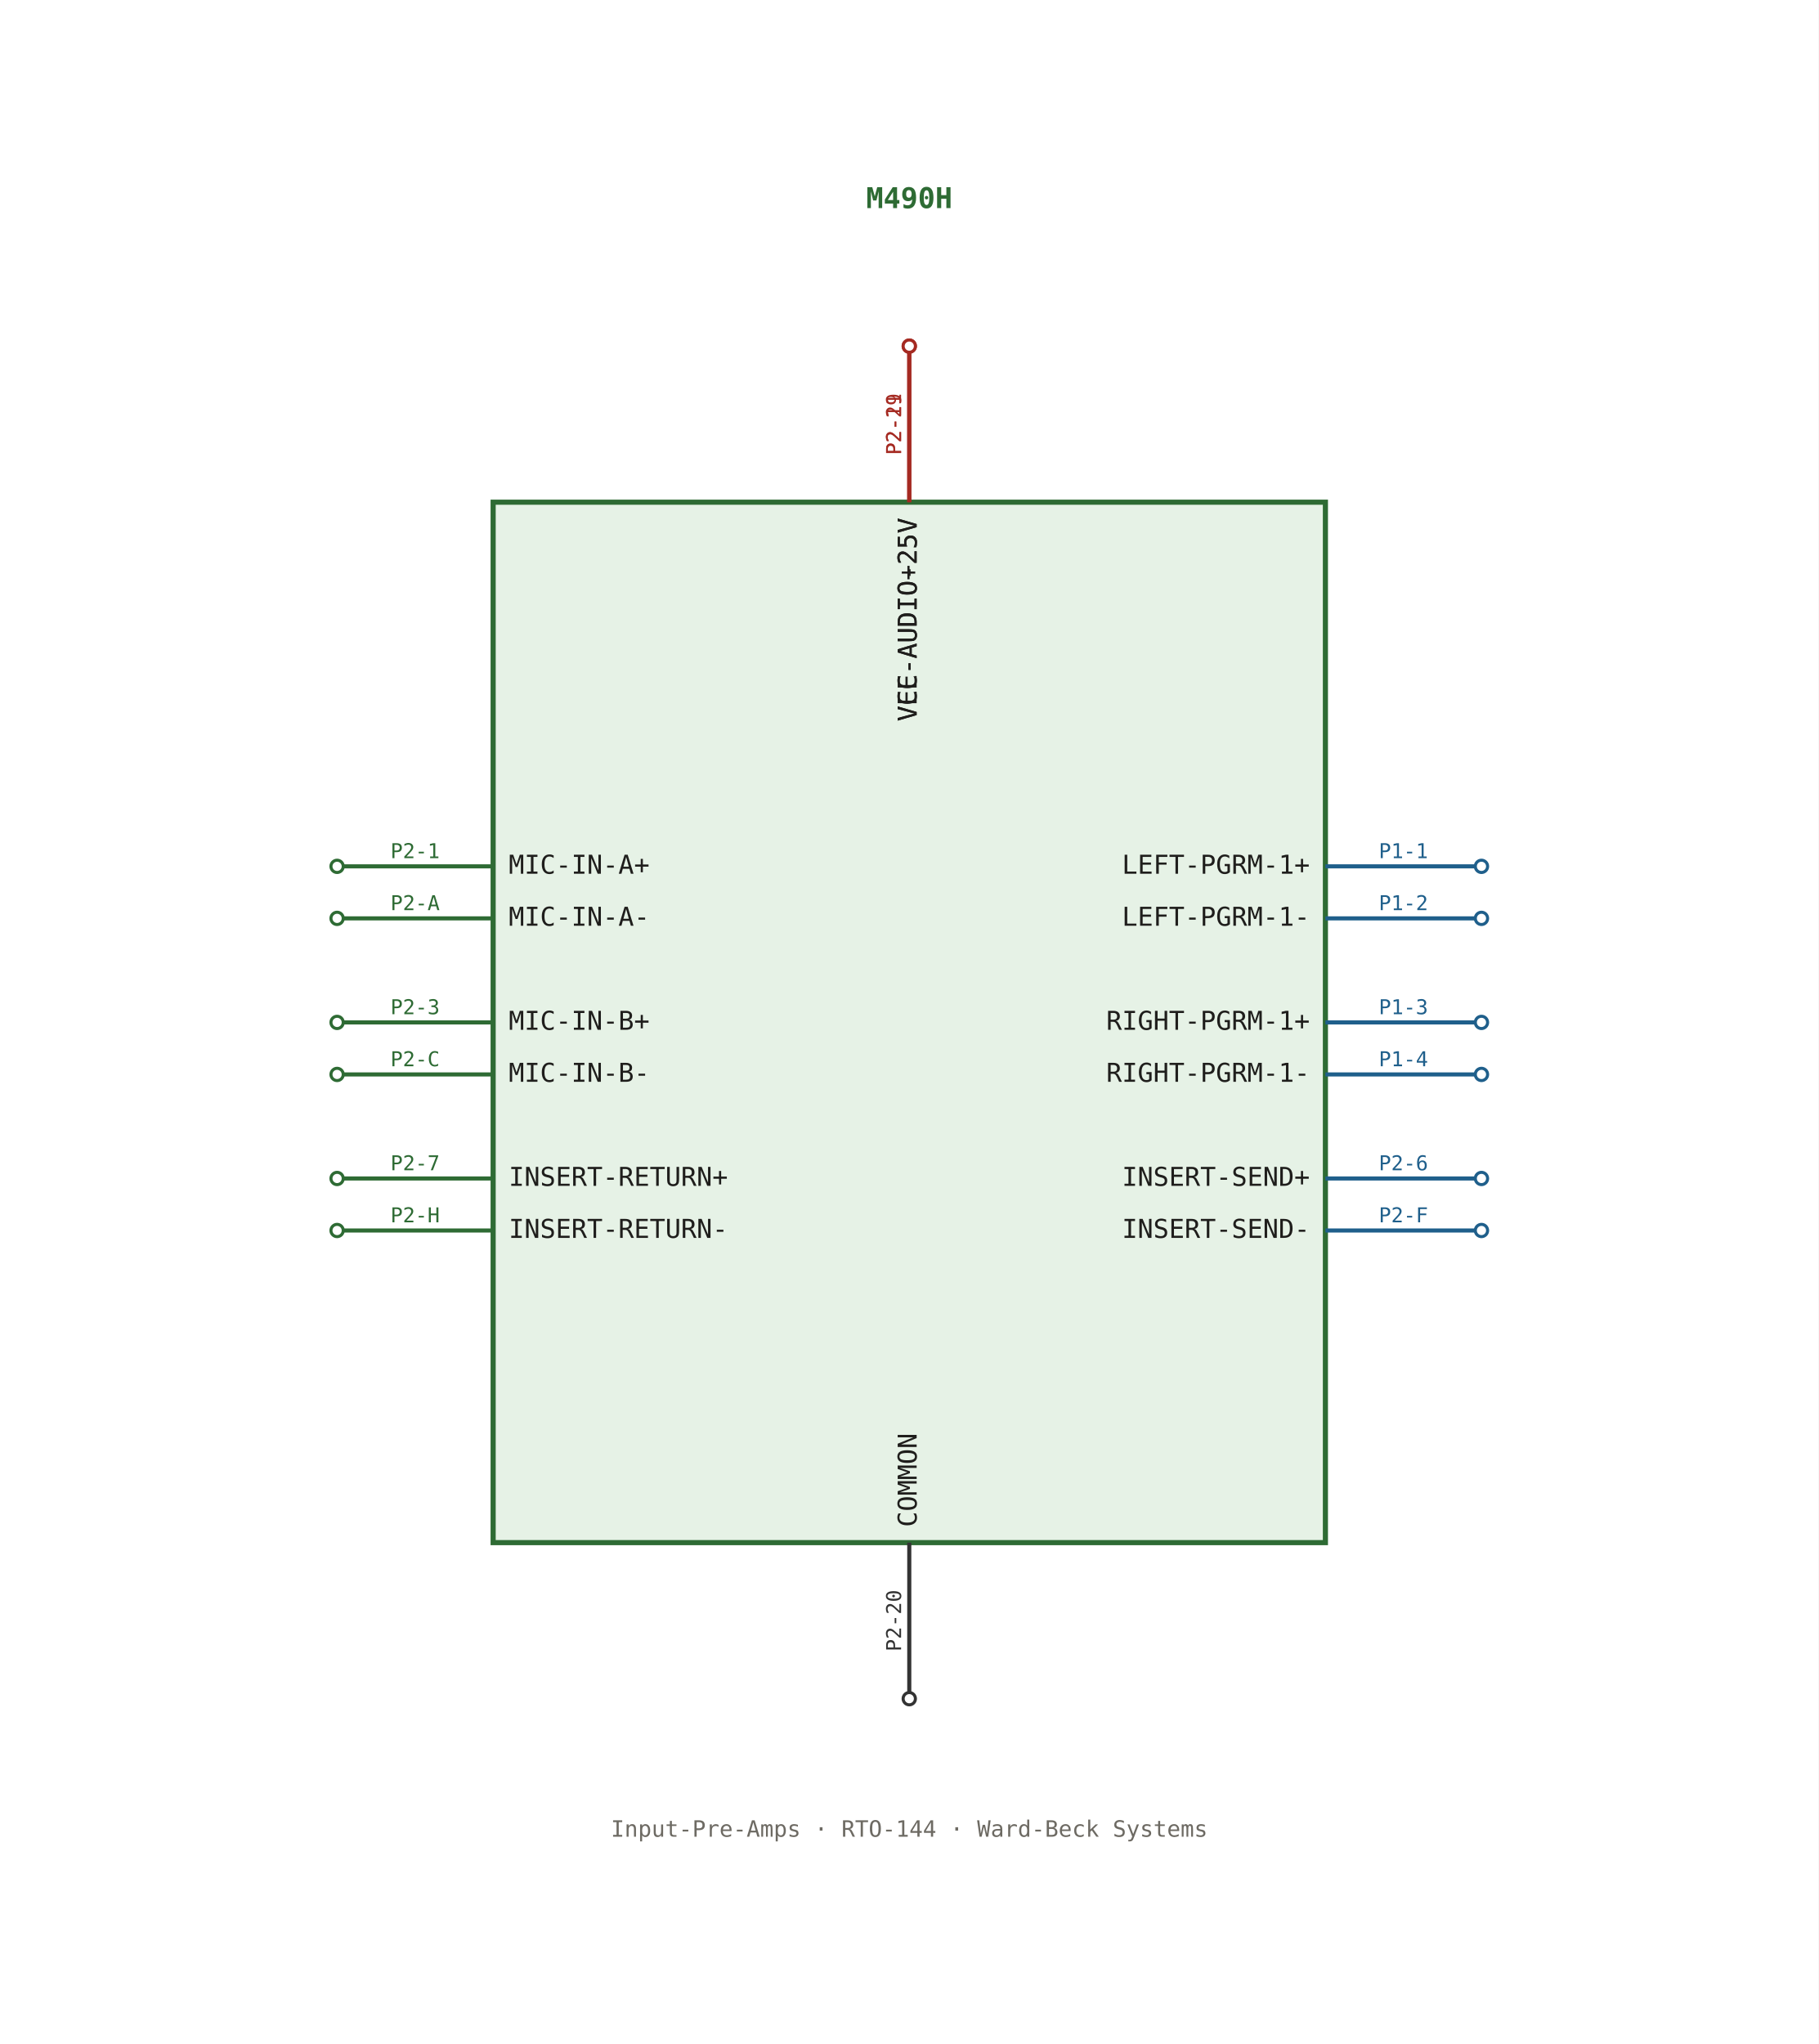
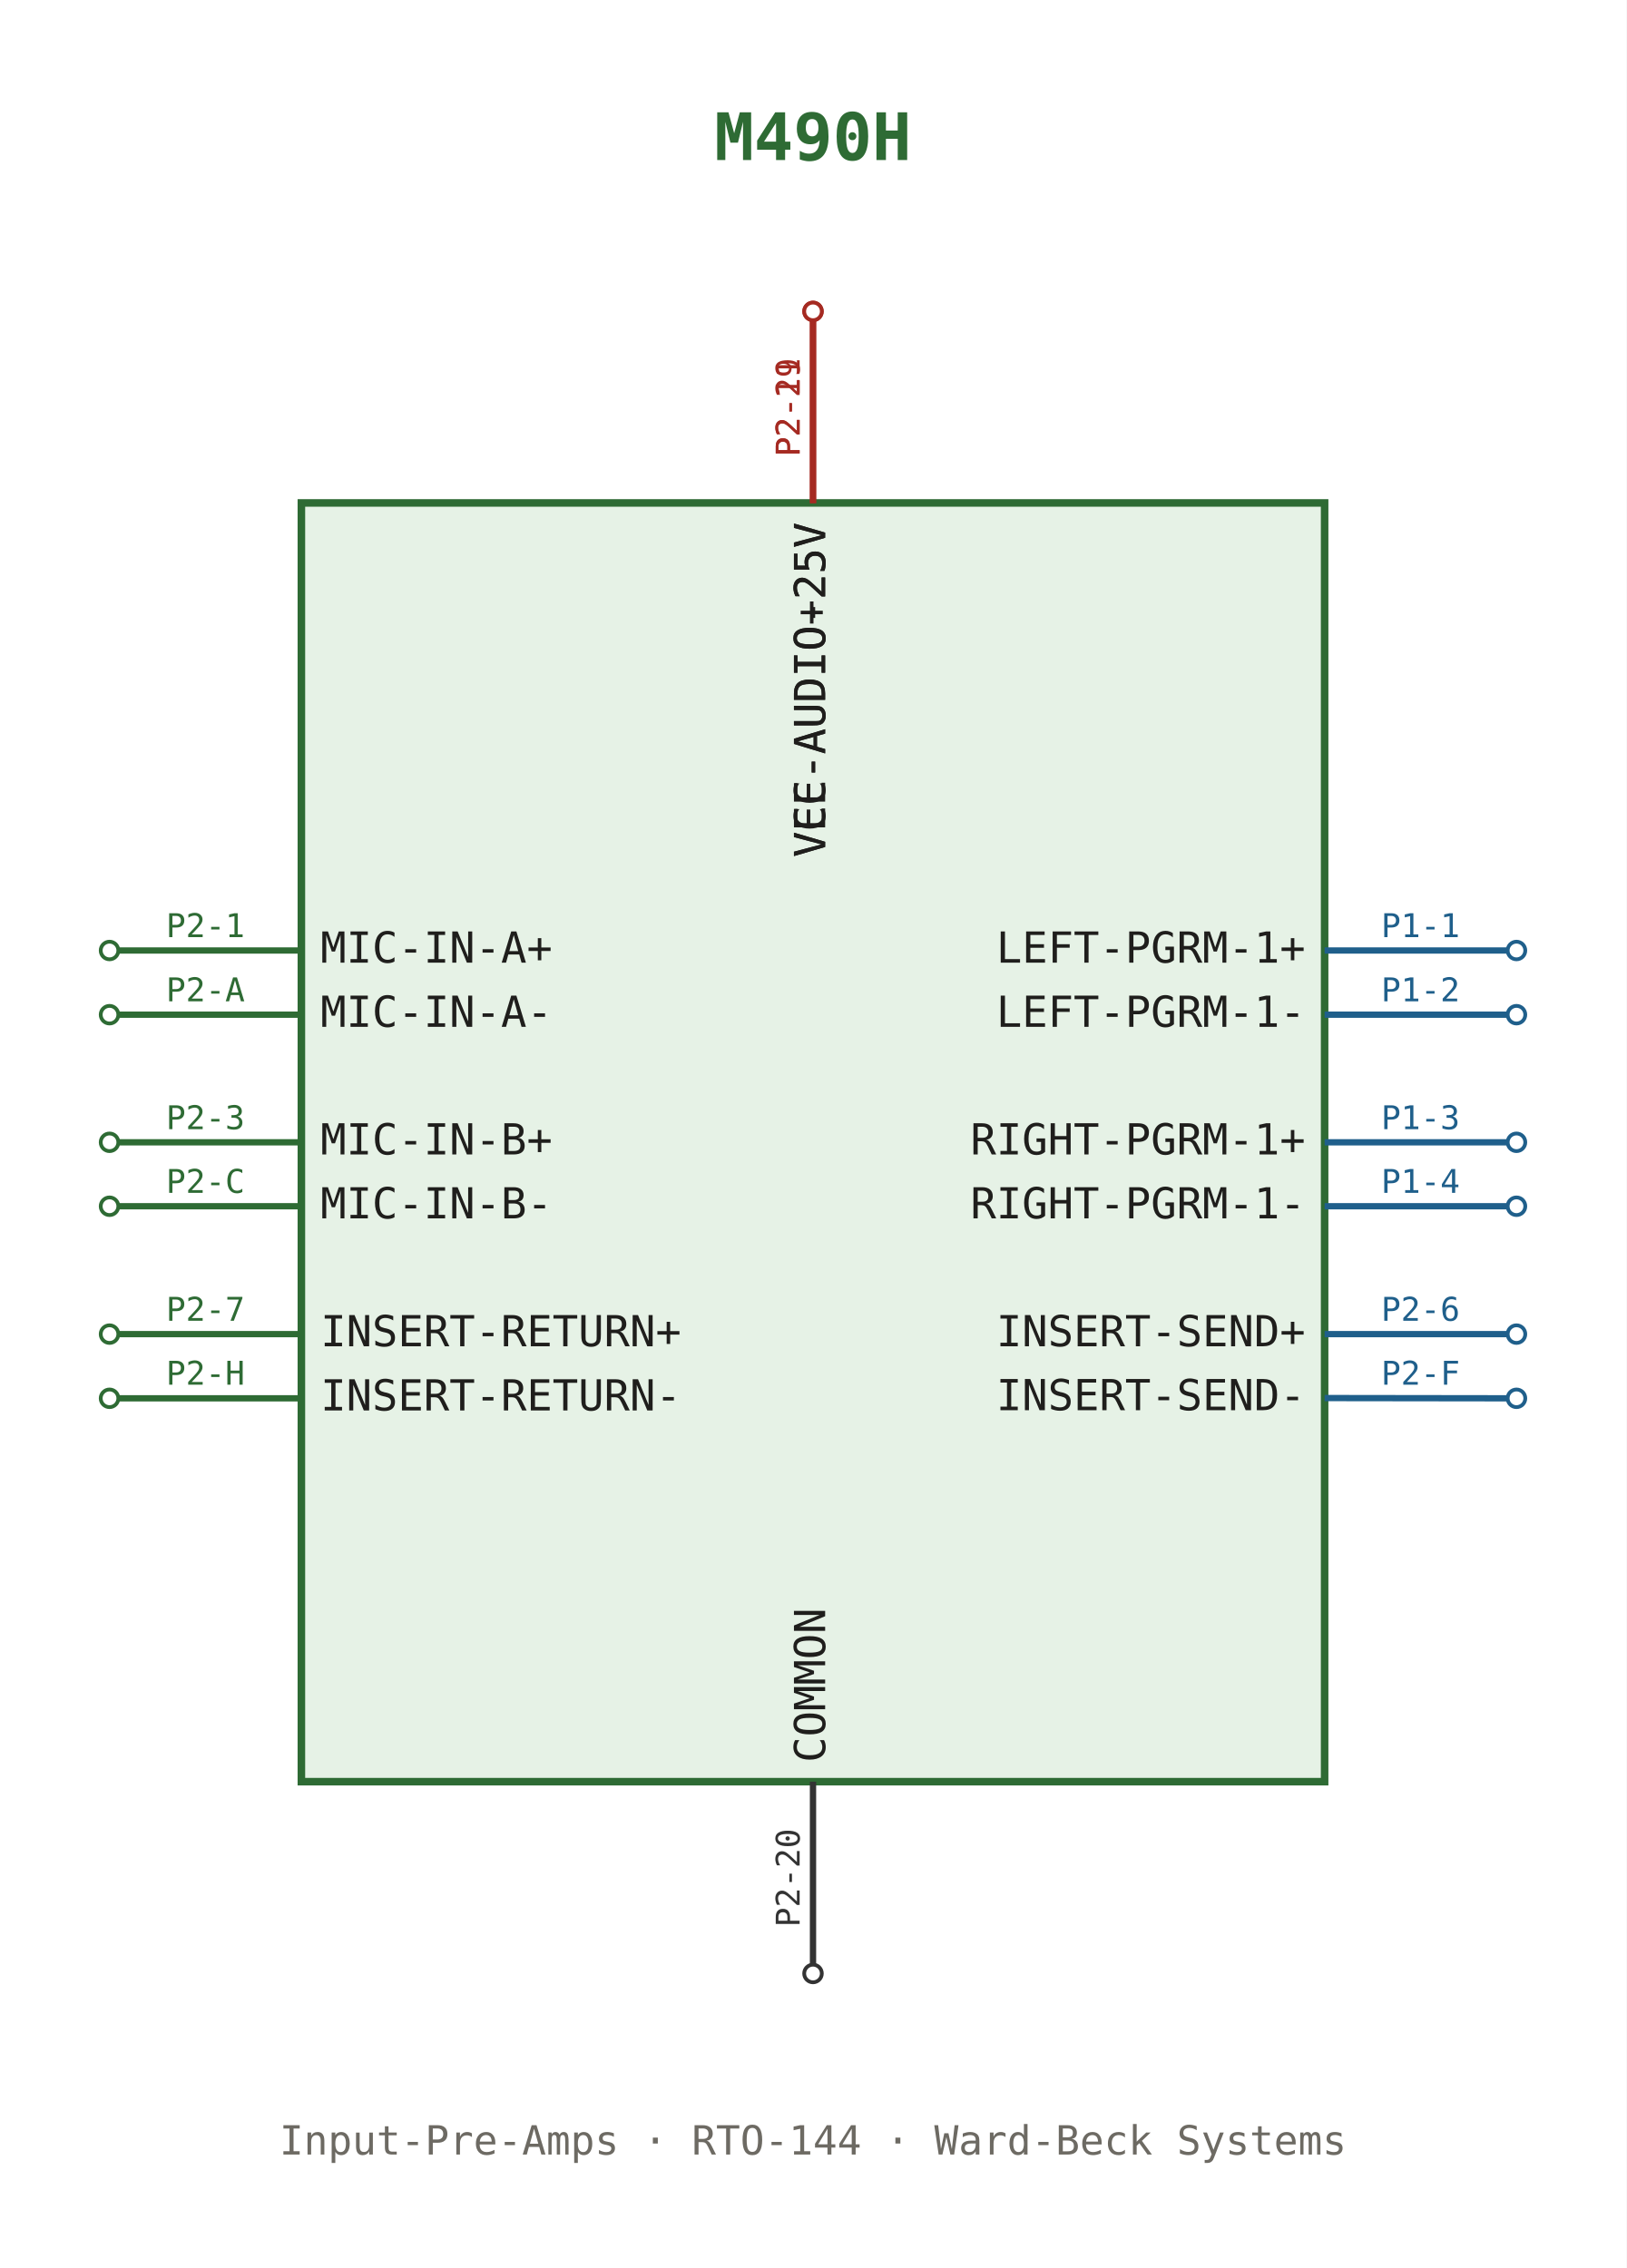
- <svg xmlns="http://www.w3.org/2000/svg" viewBox="0 0 888 998" font-family="Overpass Mono, ui-monospace, monospace">
+ <svg xmlns="http://www.w3.org/2000/svg" viewBox="0 0 646 901" font-family="Overpass Mono, Consolas, ui-monospace, monospace">
  <rect width="100%" height="100%" fill="#ffffff" />
-   <rect x="240.8" y="245.2" width="406.4" height="508.0" fill="#E6F2E6" stroke="#2E6B34" stroke-width="2.5" />
-   <line x1="164.6" y1="423.0" x2="240.8" y2="423.0" stroke="#2E6B34" stroke-width="2" />
-   <circle cx="164.6" cy="423.0" r="3" fill="#fff" stroke="#2E6B34" stroke-width="1.5" />
-   <text x="248.4" y="423.0" font-size="12.7" dominant-baseline="middle" text-anchor="start" fill="#1f1e1c">MIC-IN-A+</text>
-   <text x="202.7" y="419.0" font-size="10" text-anchor="middle" fill="#2E6B34">P2-1</text>
-   <line x1="164.6" y1="448.4" x2="240.8" y2="448.4" stroke="#2E6B34" stroke-width="2" />
-   <circle cx="164.6" cy="448.4" r="3" fill="#fff" stroke="#2E6B34" stroke-width="1.5" />
-   <text x="248.4" y="448.4" font-size="12.7" dominant-baseline="middle" text-anchor="start" fill="#1f1e1c">MIC-IN-A-</text>
-   <text x="202.7" y="444.4" font-size="10" text-anchor="middle" fill="#2E6B34">P2-A</text>
-   <line x1="164.6" y1="499.2" x2="240.8" y2="499.2" stroke="#2E6B34" stroke-width="2" />
-   <circle cx="164.6" cy="499.2" r="3" fill="#fff" stroke="#2E6B34" stroke-width="1.5" />
-   <text x="248.4" y="499.2" font-size="12.7" dominant-baseline="middle" text-anchor="start" fill="#1f1e1c">MIC-IN-B+</text>
-   <text x="202.7" y="495.2" font-size="10" text-anchor="middle" fill="#2E6B34">P2-3</text>
-   <line x1="164.6" y1="524.6" x2="240.8" y2="524.6" stroke="#2E6B34" stroke-width="2" />
-   <circle cx="164.6" cy="524.6" r="3" fill="#fff" stroke="#2E6B34" stroke-width="1.5" />
-   <text x="248.4" y="524.6" font-size="12.7" dominant-baseline="middle" text-anchor="start" fill="#1f1e1c">MIC-IN-B-</text>
-   <text x="202.7" y="520.6" font-size="10" text-anchor="middle" fill="#2E6B34">P2-C</text>
-   <line x1="164.6" y1="575.4" x2="240.8" y2="575.4" stroke="#2E6B34" stroke-width="2" />
-   <circle cx="164.6" cy="575.4" r="3" fill="#fff" stroke="#2E6B34" stroke-width="1.5" />
-   <text x="248.4" y="575.4" font-size="12.7" dominant-baseline="middle" text-anchor="start" fill="#1f1e1c">INSERT-RETURN+</text>
-   <text x="202.7" y="571.4" font-size="10" text-anchor="middle" fill="#2E6B34">P2-7</text>
-   <line x1="164.6" y1="600.8" x2="240.8" y2="600.8" stroke="#2E6B34" stroke-width="2" />
-   <circle cx="164.6" cy="600.8" r="3" fill="#fff" stroke="#2E6B34" stroke-width="1.5" />
-   <text x="248.4" y="600.8" font-size="12.7" dominant-baseline="middle" text-anchor="start" fill="#1f1e1c">INSERT-RETURN-</text>
-   <text x="202.7" y="596.8" font-size="10" text-anchor="middle" fill="#2E6B34">P2-H</text>
-   <line x1="723.4" y1="423.0" x2="647.2" y2="423.0" stroke="#1F5F8B" stroke-width="2" />
-   <circle cx="723.4" cy="423.0" r="3" fill="#fff" stroke="#1F5F8B" stroke-width="1.5" />
-   <text x="639.6" y="423.0" font-size="12.7" dominant-baseline="middle" text-anchor="end" fill="#1f1e1c">LEFT-PGRM-1+</text>
-   <text x="685.3" y="419.0" font-size="10" text-anchor="middle" fill="#1F5F8B">P1-1</text>
-   <line x1="723.4" y1="448.4" x2="647.2" y2="448.4" stroke="#1F5F8B" stroke-width="2" />
-   <circle cx="723.4" cy="448.4" r="3" fill="#fff" stroke="#1F5F8B" stroke-width="1.5" />
-   <text x="639.6" y="448.4" font-size="12.7" dominant-baseline="middle" text-anchor="end" fill="#1f1e1c">LEFT-PGRM-1-</text>
-   <text x="685.3" y="444.4" font-size="10" text-anchor="middle" fill="#1F5F8B">P1-2</text>
-   <line x1="723.4" y1="499.2" x2="647.2" y2="499.2" stroke="#1F5F8B" stroke-width="2" />
-   <circle cx="723.4" cy="499.2" r="3" fill="#fff" stroke="#1F5F8B" stroke-width="1.5" />
-   <text x="639.6" y="499.2" font-size="12.7" dominant-baseline="middle" text-anchor="end" fill="#1f1e1c">RIGHT-PGRM-1+</text>
-   <text x="685.3" y="495.2" font-size="10" text-anchor="middle" fill="#1F5F8B">P1-3</text>
-   <line x1="723.4" y1="524.6" x2="647.2" y2="524.6" stroke="#1F5F8B" stroke-width="2" />
-   <circle cx="723.4" cy="524.6" r="3" fill="#fff" stroke="#1F5F8B" stroke-width="1.5" />
-   <text x="639.6" y="524.6" font-size="12.7" dominant-baseline="middle" text-anchor="end" fill="#1f1e1c">RIGHT-PGRM-1-</text>
-   <text x="685.3" y="520.6" font-size="10" text-anchor="middle" fill="#1F5F8B">P1-4</text>
-   <line x1="723.4" y1="575.4" x2="647.2" y2="575.4" stroke="#1F5F8B" stroke-width="2" />
-   <circle cx="723.4" cy="575.4" r="3" fill="#fff" stroke="#1F5F8B" stroke-width="1.5" />
-   <text x="639.6" y="575.4" font-size="12.7" dominant-baseline="middle" text-anchor="end" fill="#1f1e1c">INSERT-SEND+</text>
-   <text x="685.3" y="571.4" font-size="10" text-anchor="middle" fill="#1F5F8B">P2-6</text>
-   <line x1="723.4" y1="600.8" x2="647.2" y2="600.8" stroke="#1F5F8B" stroke-width="2" />
-   <circle cx="723.4" cy="600.8" r="3" fill="#fff" stroke="#1F5F8B" stroke-width="1.5" />
-   <text x="639.6" y="600.8" font-size="12.7" dominant-baseline="middle" text-anchor="end" fill="#1f1e1c">INSERT-SEND-</text>
-   <text x="685.3" y="596.8" font-size="10" text-anchor="middle" fill="#1F5F8B">P2-F</text>
-   <line x1="444.0" y1="169.0" x2="444.0" y2="245.2" stroke="#A52A22" stroke-width="2" />
-   <circle cx="444.0" cy="169.0" r="3" fill="#fff" stroke="#A52A22" stroke-width="1.5" />
-   <text x="444.0" y="252.8" font-size="12.7" dominant-baseline="middle" text-anchor="end" fill="#1f1e1c" transform="rotate(-90 444.0 252.8)">VCC-AUDIO+25V</text>
-   <text x="440.0" y="207.1" font-size="10" text-anchor="middle" fill="#A52A22" transform="rotate(-90 440.0 207.1)">P2-21</text>
-   <line x1="444.0" y1="169.0" x2="444.0" y2="245.2" stroke="#A52A22" stroke-width="2" />
-   <circle cx="444.0" cy="169.0" r="3" fill="#fff" stroke="#A52A22" stroke-width="1.5" />
-   <text x="444.0" y="252.8" font-size="12.7" dominant-baseline="middle" text-anchor="end" fill="#1f1e1c" transform="rotate(-90 444.0 252.8)">VEE-AUDIO-25V</text>
-   <text x="440.0" y="207.1" font-size="10" text-anchor="middle" fill="#A52A22" transform="rotate(-90 440.0 207.1)">P2-19</text>
-   <line x1="444.0" y1="829.4" x2="444.0" y2="753.2" stroke="#333333" stroke-width="2" />
-   <circle cx="444.0" cy="829.4" r="3" fill="#fff" stroke="#333333" stroke-width="1.5" />
-   <text x="444.0" y="745.6" font-size="12.7" dominant-baseline="middle" text-anchor="start" fill="#1f1e1c" transform="rotate(-90 444.0 745.6)">COMMON</text>
-   <text x="440.0" y="791.3" font-size="10" text-anchor="middle" fill="#333333" transform="rotate(-90 440.0 791.3)">P2-20</text>
-   <text x="444.0" y="101.6" font-size="14" font-weight="700" text-anchor="middle" fill="#2E6B34">M490H</text>
-   <text x="444.0" y="896.8" font-size="11" text-anchor="middle" fill="#6d6a63">Input-Pre-Amps · RTO-144 · Ward-Beck Systems</text>
+   <rect x="119.7" y="199.8" width="406.4" height="508.0" fill="#E6F2E6" stroke="#2E6B34" stroke-width="3.00" />
+   <line x1="43.5" y1="377.6" x2="119.7" y2="377.6" stroke="#2E6B34" stroke-width="2.50" />
+   <circle cx="43.5" cy="377.6" r="3.5" fill="#ffffff" stroke="#2E6B34" stroke-width="1.50" />
+   <text x="127.3" y="377.6" font-size="17.0" dominant-baseline="middle" text-anchor="start" fill="#1F1E1C">MIC-IN-A+</text>
+   <text x="81.6" y="368.6" font-size="13.0" dominant-baseline="middle" text-anchor="middle" fill="#2E6B34">P2-1</text>
+   <line x1="43.5" y1="403.1" x2="119.7" y2="403.1" stroke="#2E6B34" stroke-width="2.50" />
+   <circle cx="43.5" cy="403.1" r="3.5" fill="#ffffff" stroke="#2E6B34" stroke-width="1.50" />
+   <text x="127.3" y="403.1" font-size="17.0" dominant-baseline="middle" text-anchor="start" fill="#1F1E1C">MIC-IN-A-</text>
+   <text x="81.6" y="394.1" font-size="13.0" dominant-baseline="middle" text-anchor="middle" fill="#2E6B34">P2-A</text>
+   <line x1="43.5" y1="453.8" x2="119.7" y2="453.8" stroke="#2E6B34" stroke-width="2.50" />
+   <circle cx="43.5" cy="453.8" r="3.5" fill="#ffffff" stroke="#2E6B34" stroke-width="1.50" />
+   <text x="127.3" y="453.8" font-size="17.0" dominant-baseline="middle" text-anchor="start" fill="#1F1E1C">MIC-IN-B+</text>
+   <text x="81.6" y="444.9" font-size="13.0" dominant-baseline="middle" text-anchor="middle" fill="#2E6B34">P2-3</text>
+   <line x1="43.5" y1="479.2" x2="119.7" y2="479.2" stroke="#2E6B34" stroke-width="2.50" />
+   <circle cx="43.5" cy="479.2" r="3.5" fill="#ffffff" stroke="#2E6B34" stroke-width="1.50" />
+   <text x="127.3" y="479.2" font-size="17.0" dominant-baseline="middle" text-anchor="start" fill="#1F1E1C">MIC-IN-B-</text>
+   <text x="81.6" y="470.2" font-size="13.0" dominant-baseline="middle" text-anchor="middle" fill="#2E6B34">P2-C</text>
+   <line x1="43.5" y1="530.0" x2="119.7" y2="530.0" stroke="#2E6B34" stroke-width="2.50" />
+   <circle cx="43.5" cy="530.0" r="3.5" fill="#ffffff" stroke="#2E6B34" stroke-width="1.50" />
+   <text x="127.3" y="530.0" font-size="17.0" dominant-baseline="middle" text-anchor="start" fill="#1F1E1C">INSERT-RETURN+</text>
+   <text x="81.6" y="521.0" font-size="13.0" dominant-baseline="middle" text-anchor="middle" fill="#2E6B34">P2-7</text>
+   <line x1="43.5" y1="555.5" x2="119.7" y2="555.5" stroke="#2E6B34" stroke-width="2.50" />
+   <circle cx="43.5" cy="555.5" r="3.5" fill="#ffffff" stroke="#2E6B34" stroke-width="1.50" />
+   <text x="127.3" y="555.5" font-size="17.0" dominant-baseline="middle" text-anchor="start" fill="#1F1E1C">INSERT-RETURN-</text>
+   <text x="81.6" y="546.4" font-size="13.0" dominant-baseline="middle" text-anchor="middle" fill="#2E6B34">P2-H</text>
+   <line x1="602.3" y1="377.6" x2="526.1" y2="377.6" stroke="#1F5F8B" stroke-width="2.50" />
+   <circle cx="602.3" cy="377.6" r="3.5" fill="#ffffff" stroke="#1F5F8B" stroke-width="1.50" />
+   <text x="518.5" y="377.6" font-size="17.0" dominant-baseline="middle" text-anchor="end" fill="#1F1E1C">LEFT-PGRM-1+</text>
+   <text x="564.2" y="368.6" font-size="13.0" dominant-baseline="middle" text-anchor="middle" fill="#1F5F8B">P1-1</text>
+   <line x1="602.3" y1="403.1" x2="526.1" y2="403.1" stroke="#1F5F8B" stroke-width="2.50" />
+   <circle cx="602.3" cy="403.1" r="3.5" fill="#ffffff" stroke="#1F5F8B" stroke-width="1.50" />
+   <text x="518.5" y="403.1" font-size="17.0" dominant-baseline="middle" text-anchor="end" fill="#1F1E1C">LEFT-PGRM-1-</text>
+   <text x="564.2" y="394.1" font-size="13.0" dominant-baseline="middle" text-anchor="middle" fill="#1F5F8B">P1-2</text>
+   <line x1="602.3" y1="453.8" x2="526.1" y2="453.8" stroke="#1F5F8B" stroke-width="2.50" />
+   <circle cx="602.3" cy="453.8" r="3.5" fill="#ffffff" stroke="#1F5F8B" stroke-width="1.50" />
+   <text x="518.5" y="453.8" font-size="17.0" dominant-baseline="middle" text-anchor="end" fill="#1F1E1C">RIGHT-PGRM-1+</text>
+   <text x="564.2" y="444.9" font-size="13.0" dominant-baseline="middle" text-anchor="middle" fill="#1F5F8B">P1-3</text>
+   <line x1="602.3" y1="479.2" x2="526.1" y2="479.2" stroke="#1F5F8B" stroke-width="2.50" />
+   <circle cx="602.3" cy="479.2" r="3.5" fill="#ffffff" stroke="#1F5F8B" stroke-width="1.50" />
+   <text x="518.5" y="479.2" font-size="17.0" dominant-baseline="middle" text-anchor="end" fill="#1F1E1C">RIGHT-PGRM-1-</text>
+   <text x="564.2" y="470.2" font-size="13.0" dominant-baseline="middle" text-anchor="middle" fill="#1F5F8B">P1-4</text>
+   <line x1="602.3" y1="530.0" x2="526.1" y2="530.0" stroke="#1F5F8B" stroke-width="2.50" />
+   <circle cx="602.3" cy="530.0" r="3.5" fill="#ffffff" stroke="#1F5F8B" stroke-width="1.50" />
+   <text x="518.5" y="530.0" font-size="17.0" dominant-baseline="middle" text-anchor="end" fill="#1F1E1C">INSERT-SEND+</text>
+   <text x="564.2" y="521.0" font-size="13.0" dominant-baseline="middle" text-anchor="middle" fill="#1F5F8B">P2-6</text>
+   <line x1="602.3" y1="555.5" x2="526.1" y2="555.4" stroke="#1F5F8B" stroke-width="2.50" />
+   <circle cx="602.3" cy="555.5" r="3.5" fill="#ffffff" stroke="#1F5F8B" stroke-width="1.50" />
+   <text x="518.5" y="555.4" font-size="17.0" dominant-baseline="middle" text-anchor="end" fill="#1F1E1C">INSERT-SEND-</text>
+   <text x="564.2" y="546.4" font-size="13.0" dominant-baseline="middle" text-anchor="middle" fill="#1F5F8B">P2-F</text>
+   <line x1="322.9" y1="123.7" x2="322.9" y2="199.9" stroke="#A52A22" stroke-width="2.50" />
+   <circle cx="322.9" cy="123.7" r="3.5" fill="#ffffff" stroke="#A52A22" stroke-width="1.50" />
+   <text x="322.9" y="207.5" font-size="17.0" dominant-baseline="middle" text-anchor="end" fill="#1F1E1C" transform="rotate(-90 322.9 207.5)">VCC-AUDIO+25V</text>
+   <text x="313.9" y="161.8" font-size="13.0" dominant-baseline="middle" text-anchor="middle" fill="#A52A22" transform="rotate(-90 313.9 161.8)">P2-21</text>
+   <line x1="322.9" y1="123.7" x2="322.9" y2="199.9" stroke="#A52A22" stroke-width="2.50" />
+   <circle cx="322.9" cy="123.7" r="3.5" fill="#ffffff" stroke="#A52A22" stroke-width="1.50" />
+   <text x="322.9" y="207.5" font-size="17.0" dominant-baseline="middle" text-anchor="end" fill="#1F1E1C" transform="rotate(-90 322.9 207.5)">VEE-AUDIO-25V</text>
+   <text x="313.9" y="161.8" font-size="13.0" dominant-baseline="middle" text-anchor="middle" fill="#A52A22" transform="rotate(-90 313.9 161.8)">P2-19</text>
+   <line x1="322.9" y1="784.0" x2="322.9" y2="707.8" stroke="#333333" stroke-width="2.50" />
+   <circle cx="322.9" cy="784.0" r="3.5" fill="#ffffff" stroke="#333333" stroke-width="1.50" />
+   <text x="322.9" y="700.2" font-size="17.0" dominant-baseline="middle" text-anchor="start" fill="#1F1E1C" transform="rotate(-90 322.9 700.2)">COMMON</text>
+   <text x="313.9" y="746.0" font-size="13.0" dominant-baseline="middle" text-anchor="middle" fill="#333333" transform="rotate(-90 313.9 746.0)">P2-20</text>
+   <text x="322.9" y="56.2" font-size="26.0" dominant-baseline="middle" text-anchor="middle" fill="#2E6B34" font-weight="700">M490H</text>
+   <text x="322.9" y="851.4" font-size="16.0" dominant-baseline="middle" text-anchor="middle" fill="#6D6A63">Input-Pre-Amps · RTO-144 · Ward-Beck Systems</text>
</svg>
